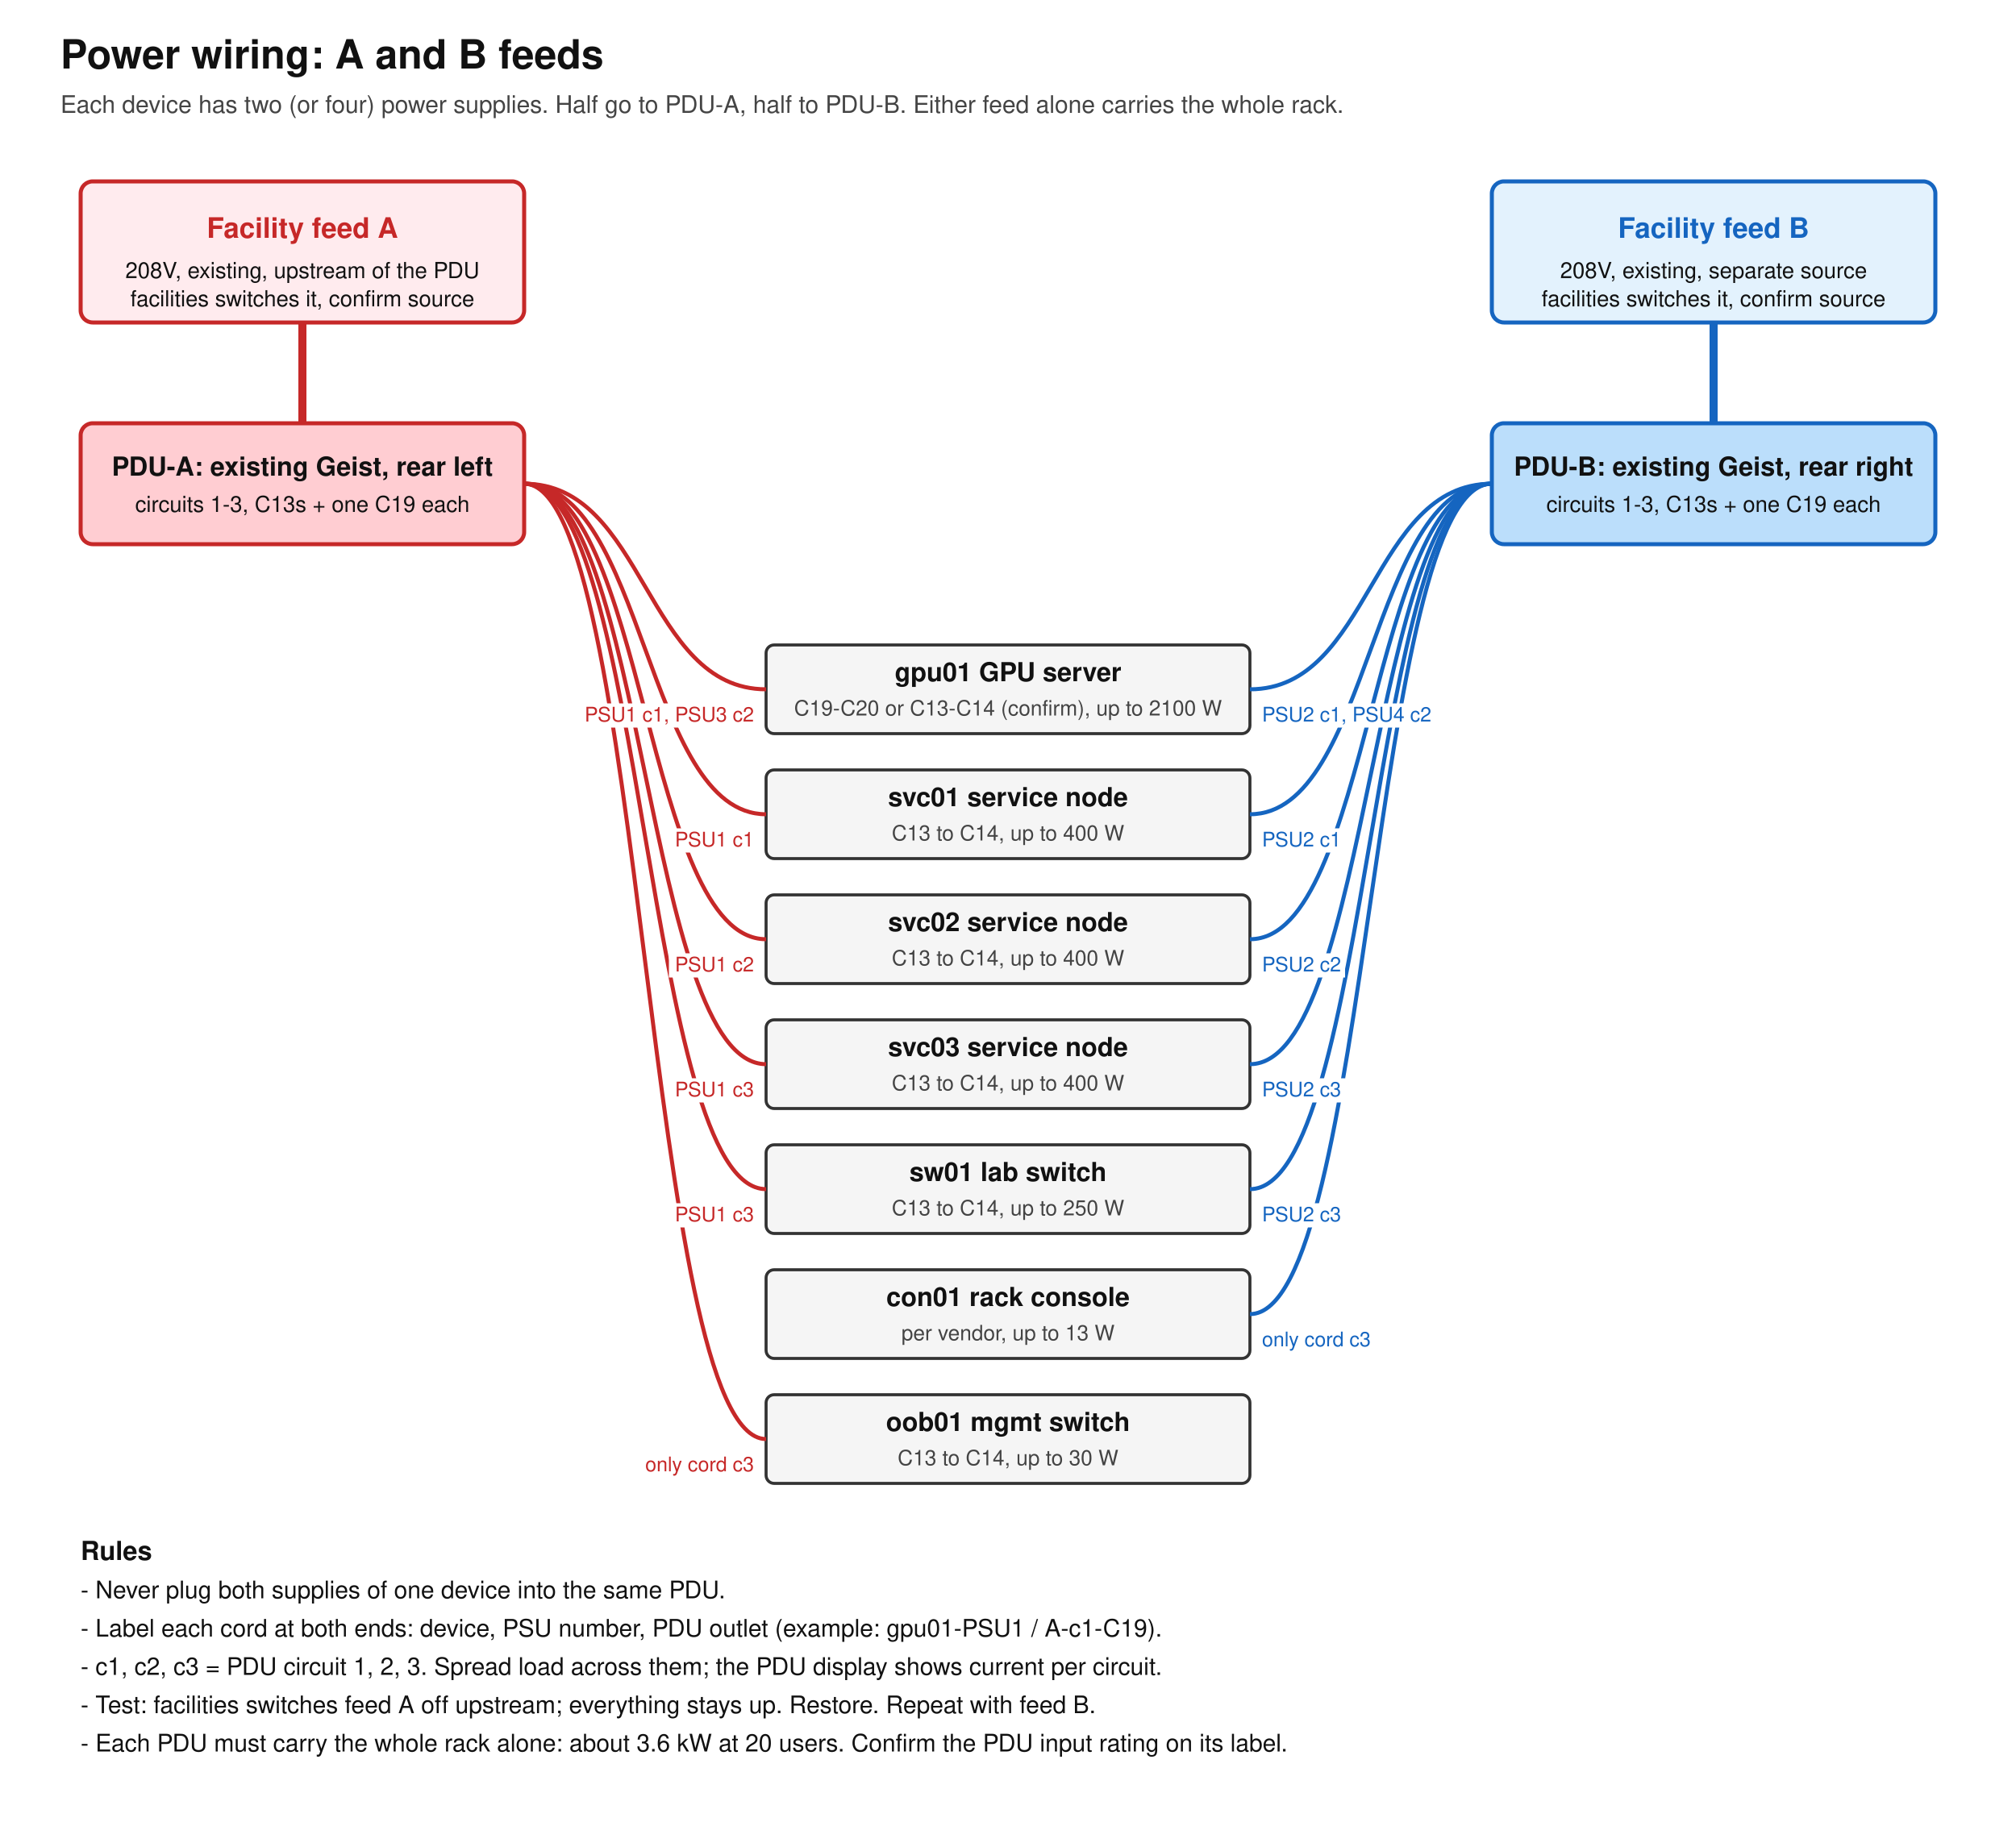
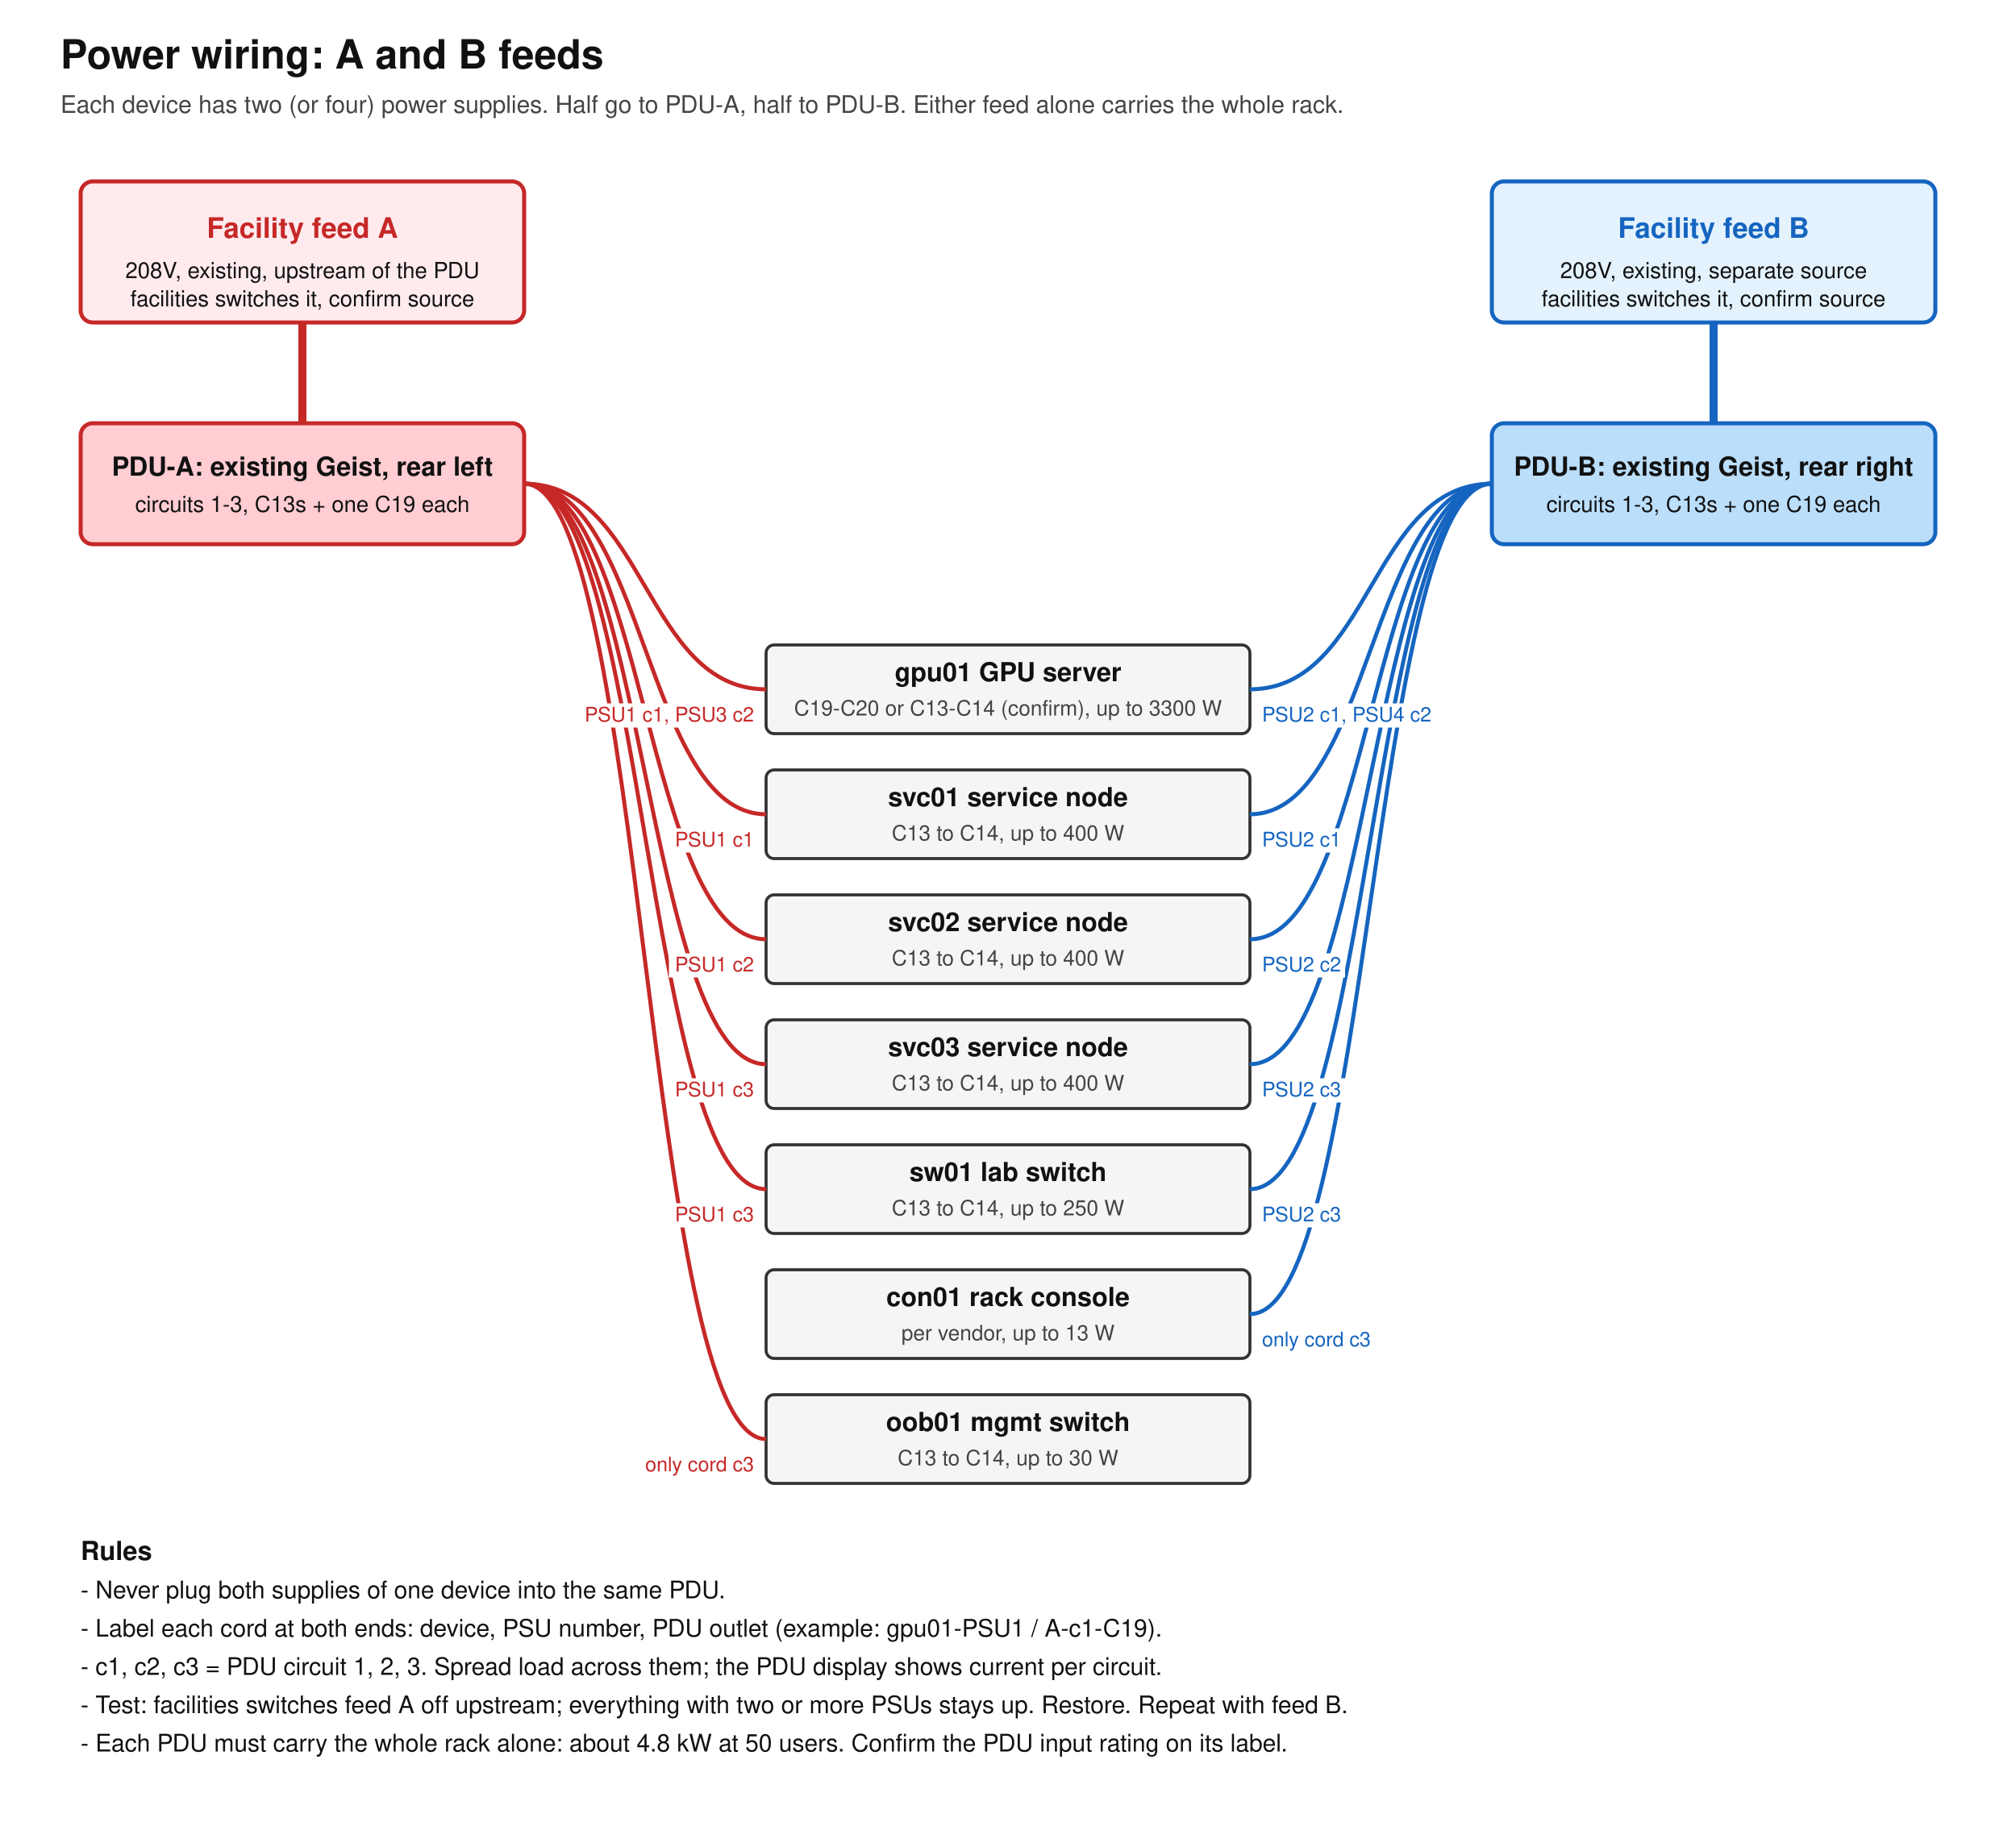
<svg xmlns="http://www.w3.org/2000/svg" viewBox="0 0 1000 904" width="1000" height="904" font-family="Helvetica, Arial, sans-serif">
  <rect width="1000" height="904" fill="#ffffff" />
  <text x="30" y="34" font-size="20" text-anchor="start" font-weight="bold" fill="#111">Power wiring: A and B feeds</text>
  <text x="30" y="56" font-size="12" text-anchor="start" font-weight="normal" fill="#444">Each device has two (or four) power supplies. Half go to PDU-A, half to PDU-B. Either feed alone carries the whole rack.</text>
  <rect x="40" y="90" width="220" height="70" fill="#ffebee" stroke="#c62828" stroke-width="2" rx="6" />
  <text x="150" y="118" font-size="14" text-anchor="middle" font-weight="bold" fill="#c62828">Facility feed A</text>
  <text x="150" y="138" font-size="11" text-anchor="middle" font-weight="normal" fill="#111">208V, existing, upstream of the PDU</text>
  <text x="150" y="152" font-size="11" text-anchor="middle" font-weight="normal" fill="#111">facilities switches it, confirm source</text>
  <rect x="740" y="90" width="220" height="70" fill="#e3f2fd" stroke="#1565c0" stroke-width="2" rx="6" />
  <text x="850" y="118" font-size="14" text-anchor="middle" font-weight="bold" fill="#1565c0">Facility feed B</text>
  <text x="850" y="138" font-size="11" text-anchor="middle" font-weight="normal" fill="#111">208V, existing, separate source</text>
  <text x="850" y="152" font-size="11" text-anchor="middle" font-weight="normal" fill="#111">facilities switches it, confirm source</text>
  <rect x="40" y="210" width="220" height="60" fill="#ffcdd2" stroke="#c62828" stroke-width="2" rx="6" />
  <text x="150" y="236" font-size="13" text-anchor="middle" font-weight="bold" fill="#111">PDU-A: existing Geist, rear left</text>
  <text x="150" y="254" font-size="11" text-anchor="middle" font-weight="normal" fill="#111">circuits 1-3, C13s + one C19 each</text>
  <rect x="740" y="210" width="220" height="60" fill="#bbdefb" stroke="#1565c0" stroke-width="2" rx="6" />
  <text x="850" y="236" font-size="13" text-anchor="middle" font-weight="bold" fill="#111">PDU-B: existing Geist, rear right</text>
  <text x="850" y="254" font-size="11" text-anchor="middle" font-weight="normal" fill="#111">circuits 1-3, C13s + one C19 each</text>
  <line x1="150" y1="160" x2="150" y2="210" stroke="#c62828" stroke-width="4" />
  <line x1="850" y1="160" x2="850" y2="210" stroke="#1565c0" stroke-width="4" />
  <rect x="380" y="320" width="240" height="44" fill="#f5f5f5" stroke="#333" stroke-width="1.5" rx="4" />
  <text x="500" y="338" font-size="13" text-anchor="middle" font-weight="bold" fill="#111">gpu01 GPU server</text>
-   <text x="500" y="355" font-size="10.5" text-anchor="middle" font-weight="normal" fill="#444">C19-C20 or C13-C14 (confirm), up to 2100 W</text>
+   <text x="500" y="355" font-size="10.5" text-anchor="middle" font-weight="normal" fill="#444">C19-C20 or C13-C14 (confirm), up to 3300 W</text>
  <path d="M260 240 C 320 240, 320 342, 380 342" fill="none" stroke="#c62828" stroke-width="2" />
  <path d="M740 240 C 680 240, 680 342, 620 342" fill="none" stroke="#1565c0" stroke-width="2" />
  <rect x="380" y="382" width="240" height="44" fill="#f5f5f5" stroke="#333" stroke-width="1.5" rx="4" />
  <text x="500" y="400" font-size="13" text-anchor="middle" font-weight="bold" fill="#111">svc01 service node</text>
  <text x="500" y="417" font-size="10.5" text-anchor="middle" font-weight="normal" fill="#444">C13 to C14, up to 400 W</text>
  <path d="M260 240 C 320 240, 320 404, 380 404" fill="none" stroke="#c62828" stroke-width="2" />
  <path d="M740 240 C 680 240, 680 404, 620 404" fill="none" stroke="#1565c0" stroke-width="2" />
  <rect x="380" y="444" width="240" height="44" fill="#f5f5f5" stroke="#333" stroke-width="1.5" rx="4" />
  <text x="500" y="462" font-size="13" text-anchor="middle" font-weight="bold" fill="#111">svc02 service node</text>
  <text x="500" y="479" font-size="10.5" text-anchor="middle" font-weight="normal" fill="#444">C13 to C14, up to 400 W</text>
  <path d="M260 240 C 320 240, 320 466, 380 466" fill="none" stroke="#c62828" stroke-width="2" />
  <path d="M740 240 C 680 240, 680 466, 620 466" fill="none" stroke="#1565c0" stroke-width="2" />
  <rect x="380" y="506" width="240" height="44" fill="#f5f5f5" stroke="#333" stroke-width="1.5" rx="4" />
  <text x="500" y="524" font-size="13" text-anchor="middle" font-weight="bold" fill="#111">svc03 service node</text>
  <text x="500" y="541" font-size="10.5" text-anchor="middle" font-weight="normal" fill="#444">C13 to C14, up to 400 W</text>
  <path d="M260 240 C 320 240, 320 528, 380 528" fill="none" stroke="#c62828" stroke-width="2" />
  <path d="M740 240 C 680 240, 680 528, 620 528" fill="none" stroke="#1565c0" stroke-width="2" />
  <rect x="380" y="568" width="240" height="44" fill="#f5f5f5" stroke="#333" stroke-width="1.5" rx="4" />
  <text x="500" y="586" font-size="13" text-anchor="middle" font-weight="bold" fill="#111">sw01 lab switch</text>
  <text x="500" y="603" font-size="10.5" text-anchor="middle" font-weight="normal" fill="#444">C13 to C14, up to 250 W</text>
  <path d="M260 240 C 320 240, 320 590, 380 590" fill="none" stroke="#c62828" stroke-width="2" />
  <path d="M740 240 C 680 240, 680 590, 620 590" fill="none" stroke="#1565c0" stroke-width="2" />
  <rect x="380" y="630" width="240" height="44" fill="#f5f5f5" stroke="#333" stroke-width="1.5" rx="4" />
  <text x="500" y="648" font-size="13" text-anchor="middle" font-weight="bold" fill="#111">con01 rack console</text>
  <text x="500" y="665" font-size="10.5" text-anchor="middle" font-weight="normal" fill="#444">per vendor, up to 13 W</text>
  <path d="M740 240 C 680 240, 680 652, 620 652" fill="none" stroke="#1565c0" stroke-width="2" />
  <rect x="380" y="692" width="240" height="44" fill="#f5f5f5" stroke="#333" stroke-width="1.5" rx="4" />
  <text x="500" y="710" font-size="13" text-anchor="middle" font-weight="bold" fill="#111">oob01 mgmt switch</text>
  <text x="500" y="727" font-size="10.5" text-anchor="middle" font-weight="normal" fill="#444">C13 to C14, up to 30 W</text>
  <path d="M260 240 C 320 240, 320 714, 380 714" fill="none" stroke="#c62828" stroke-width="2" />
  <rect x="281.4" y="349" width="93.6" height="12" fill="#ffffff" stroke="#ffffff" stroke-width="0" rx="0" />
  <text x="374" y="358" font-size="10" text-anchor="end" font-weight="normal" fill="#c62828">PSU1 c1, PSU3 c2</text>
  <rect x="624" y="349" width="93.6" height="12" fill="#ffffff" stroke="#ffffff" stroke-width="0" rx="0" />
  <text x="626" y="358" font-size="10" text-anchor="start" font-weight="normal" fill="#1565c0">PSU2 c1, PSU4 c2</text>
  <rect x="331.8" y="411" width="43.2" height="12" fill="#ffffff" stroke="#ffffff" stroke-width="0" rx="0" />
  <text x="374" y="420" font-size="10" text-anchor="end" font-weight="normal" fill="#c62828">PSU1 c1</text>
  <rect x="624" y="411" width="43.2" height="12" fill="#ffffff" stroke="#ffffff" stroke-width="0" rx="0" />
  <text x="626" y="420" font-size="10" text-anchor="start" font-weight="normal" fill="#1565c0">PSU2 c1</text>
  <rect x="331.8" y="473" width="43.2" height="12" fill="#ffffff" stroke="#ffffff" stroke-width="0" rx="0" />
  <text x="374" y="482" font-size="10" text-anchor="end" font-weight="normal" fill="#c62828">PSU1 c2</text>
  <rect x="624" y="473" width="43.2" height="12" fill="#ffffff" stroke="#ffffff" stroke-width="0" rx="0" />
  <text x="626" y="482" font-size="10" text-anchor="start" font-weight="normal" fill="#1565c0">PSU2 c2</text>
  <rect x="331.8" y="535" width="43.2" height="12" fill="#ffffff" stroke="#ffffff" stroke-width="0" rx="0" />
  <text x="374" y="544" font-size="10" text-anchor="end" font-weight="normal" fill="#c62828">PSU1 c3</text>
  <rect x="624" y="535" width="43.2" height="12" fill="#ffffff" stroke="#ffffff" stroke-width="0" rx="0" />
  <text x="626" y="544" font-size="10" text-anchor="start" font-weight="normal" fill="#1565c0">PSU2 c3</text>
  <rect x="331.8" y="597" width="43.2" height="12" fill="#ffffff" stroke="#ffffff" stroke-width="0" rx="0" />
  <text x="374" y="606" font-size="10" text-anchor="end" font-weight="normal" fill="#c62828">PSU1 c3</text>
  <rect x="624" y="597" width="43.2" height="12" fill="#ffffff" stroke="#ffffff" stroke-width="0" rx="0" />
  <text x="626" y="606" font-size="10" text-anchor="start" font-weight="normal" fill="#1565c0">PSU2 c3</text>
  <rect x="624" y="659" width="71.2" height="12" fill="#ffffff" stroke="#ffffff" stroke-width="0" rx="0" />
  <text x="626" y="668" font-size="10" text-anchor="start" font-weight="normal" fill="#1565c0">only cord c3</text>
  <rect x="303.8" y="721" width="71.2" height="12" fill="#ffffff" stroke="#ffffff" stroke-width="0" rx="0" />
  <text x="374" y="730" font-size="10" text-anchor="end" font-weight="normal" fill="#c62828">only cord c3</text>
  <text x="40" y="774" font-size="13" text-anchor="start" font-weight="bold" fill="#111">Rules</text>
  <text x="40" y="793" font-size="12" text-anchor="start" font-weight="normal" fill="#111">- Never plug both supplies of one device into the same PDU.</text>
  <text x="40" y="812" font-size="12" text-anchor="start" font-weight="normal" fill="#111">- Label each cord at both ends: device, PSU number, PDU outlet (example: gpu01-PSU1 / A-c1-C19).</text>
  <text x="40" y="831" font-size="12" text-anchor="start" font-weight="normal" fill="#111">- c1, c2, c3 = PDU circuit 1, 2, 3. Spread load across them; the PDU display shows current per circuit.</text>
-   <text x="40" y="850" font-size="12" text-anchor="start" font-weight="normal" fill="#111">- Test: facilities switches feed A off upstream; everything stays up. Restore. Repeat with feed B.</text>
-   <text x="40" y="869" font-size="12" text-anchor="start" font-weight="normal" fill="#111">- Each PDU must carry the whole rack alone: about 3.6 kW at 20 users. Confirm the PDU input rating on its label.</text>
+   <text x="40" y="850" font-size="12" text-anchor="start" font-weight="normal" fill="#111">- Test: facilities switches feed A off upstream; everything with two or more PSUs stays up. Restore. Repeat with feed B.</text>
+   <text x="40" y="869" font-size="12" text-anchor="start" font-weight="normal" fill="#111">- Each PDU must carry the whole rack alone: about 4.8 kW at 50 users. Confirm the PDU input rating on its label.</text>
</svg>
